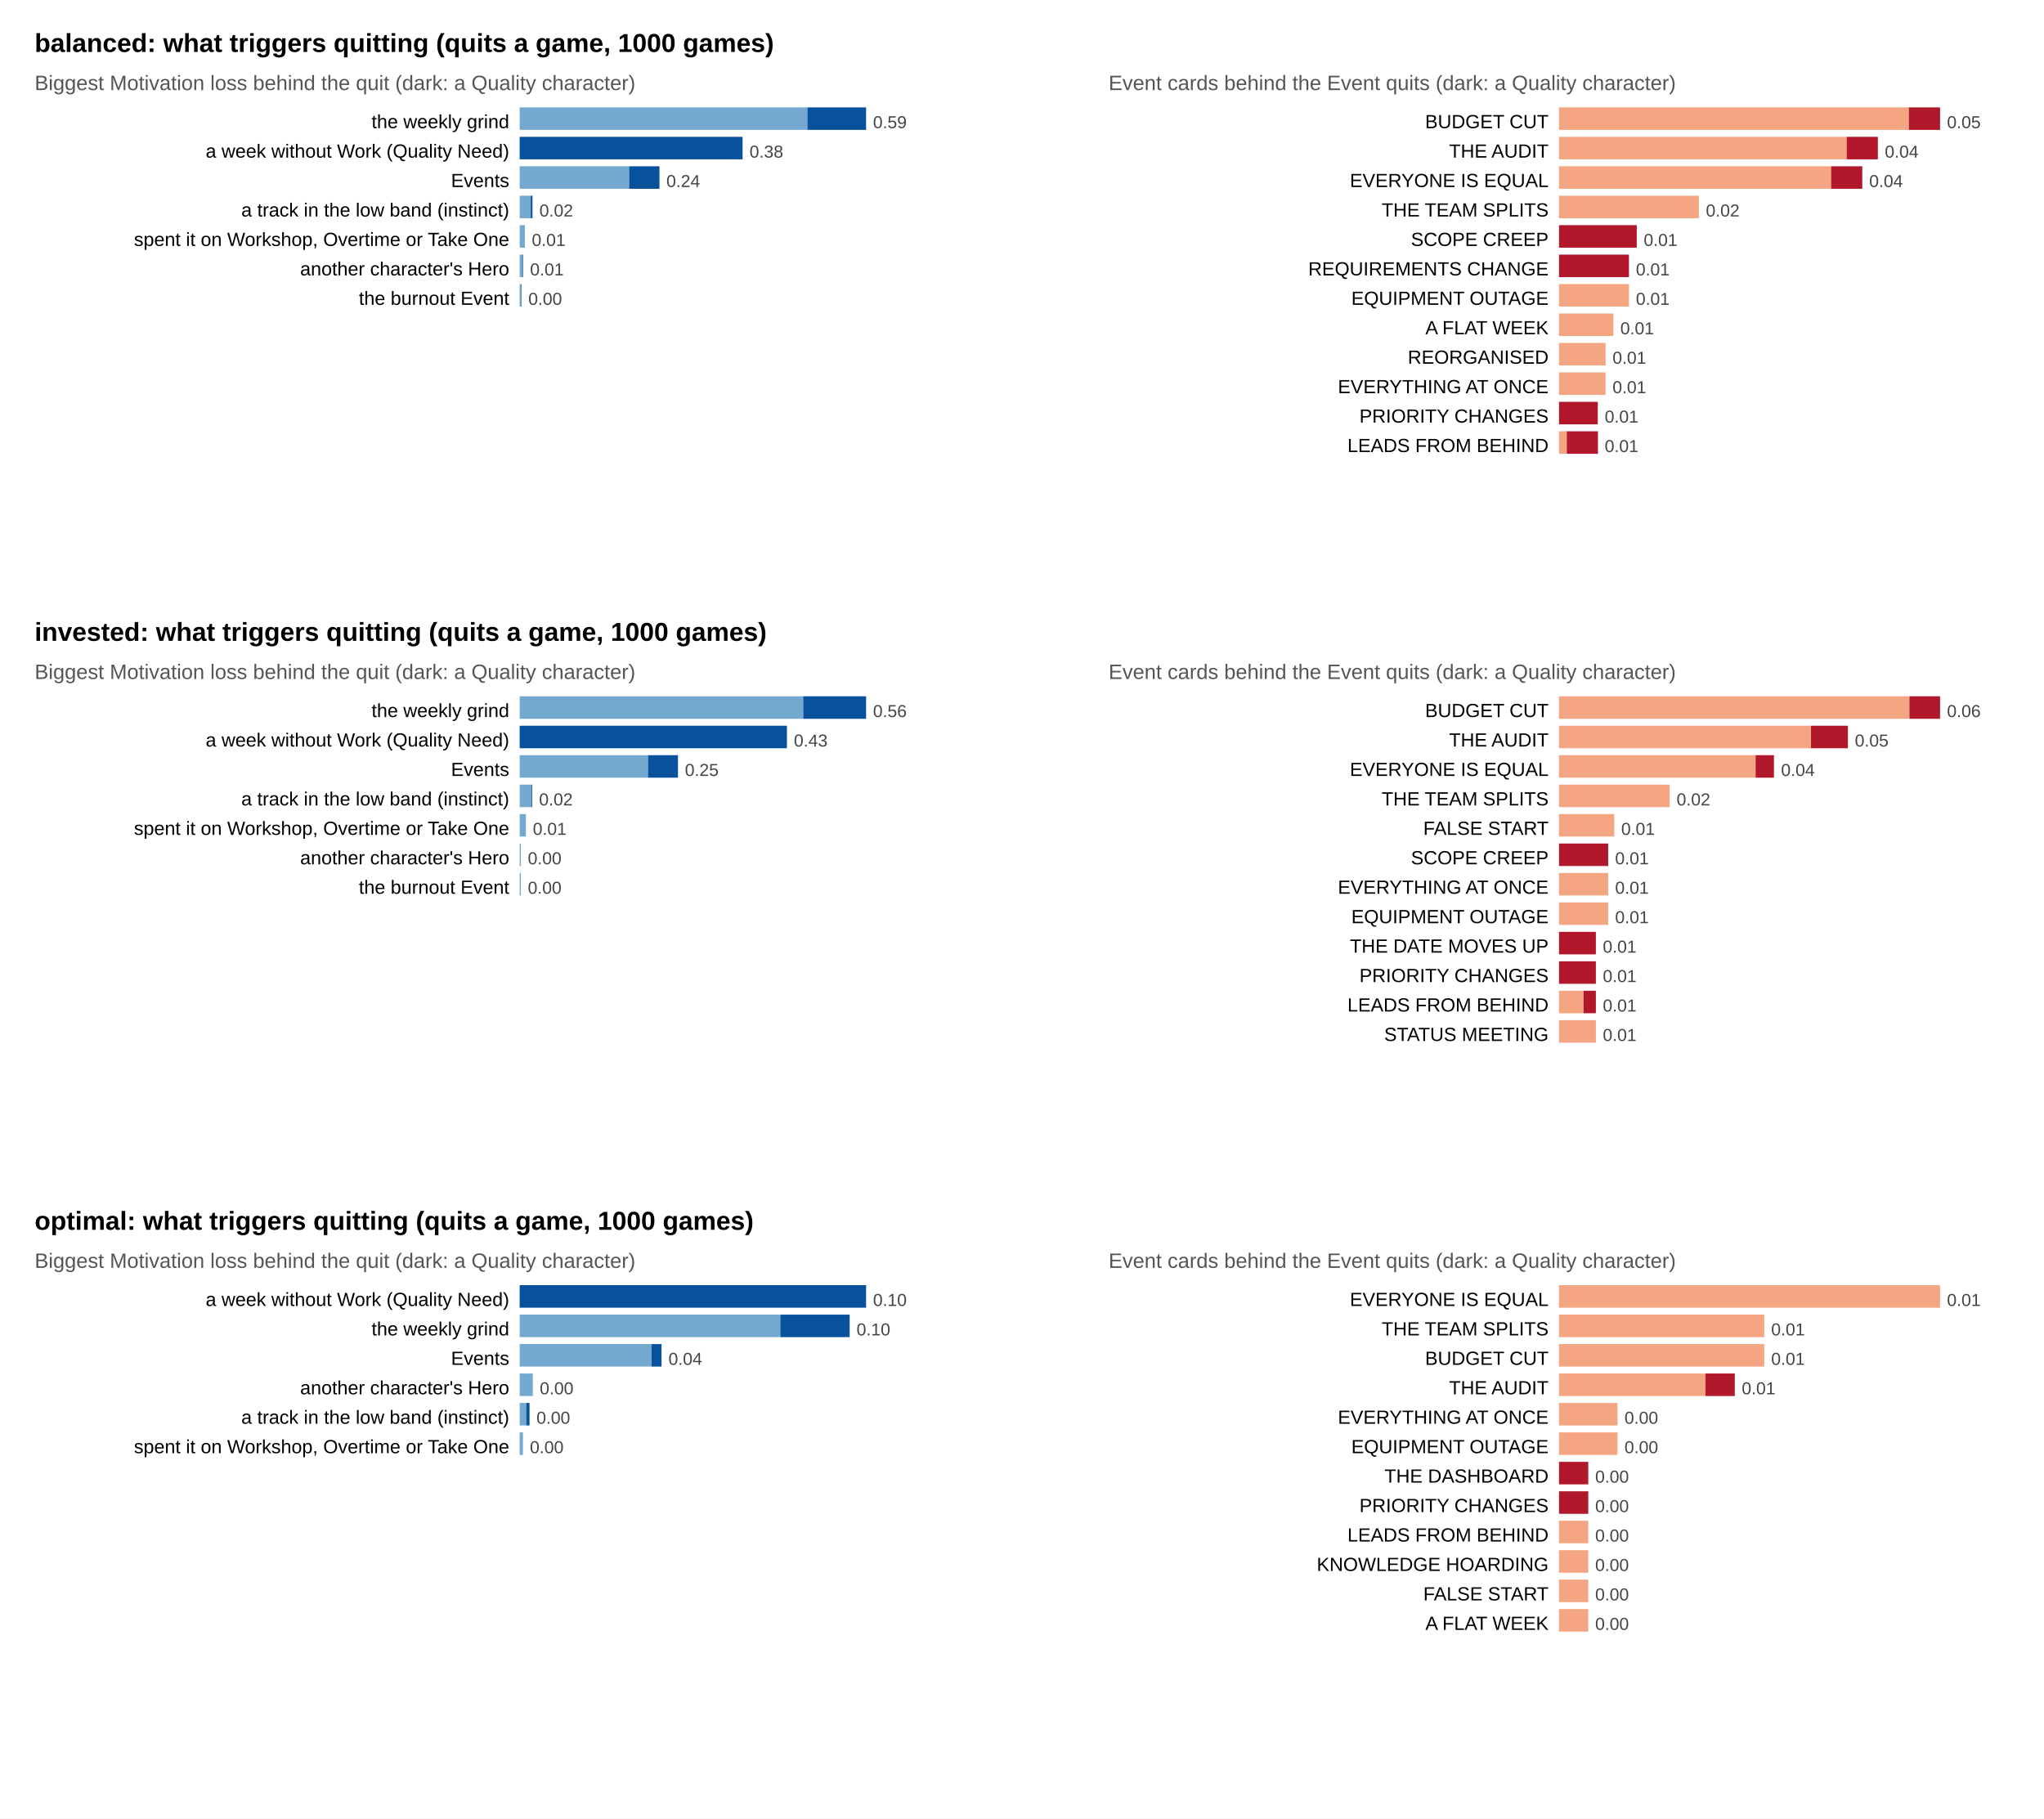
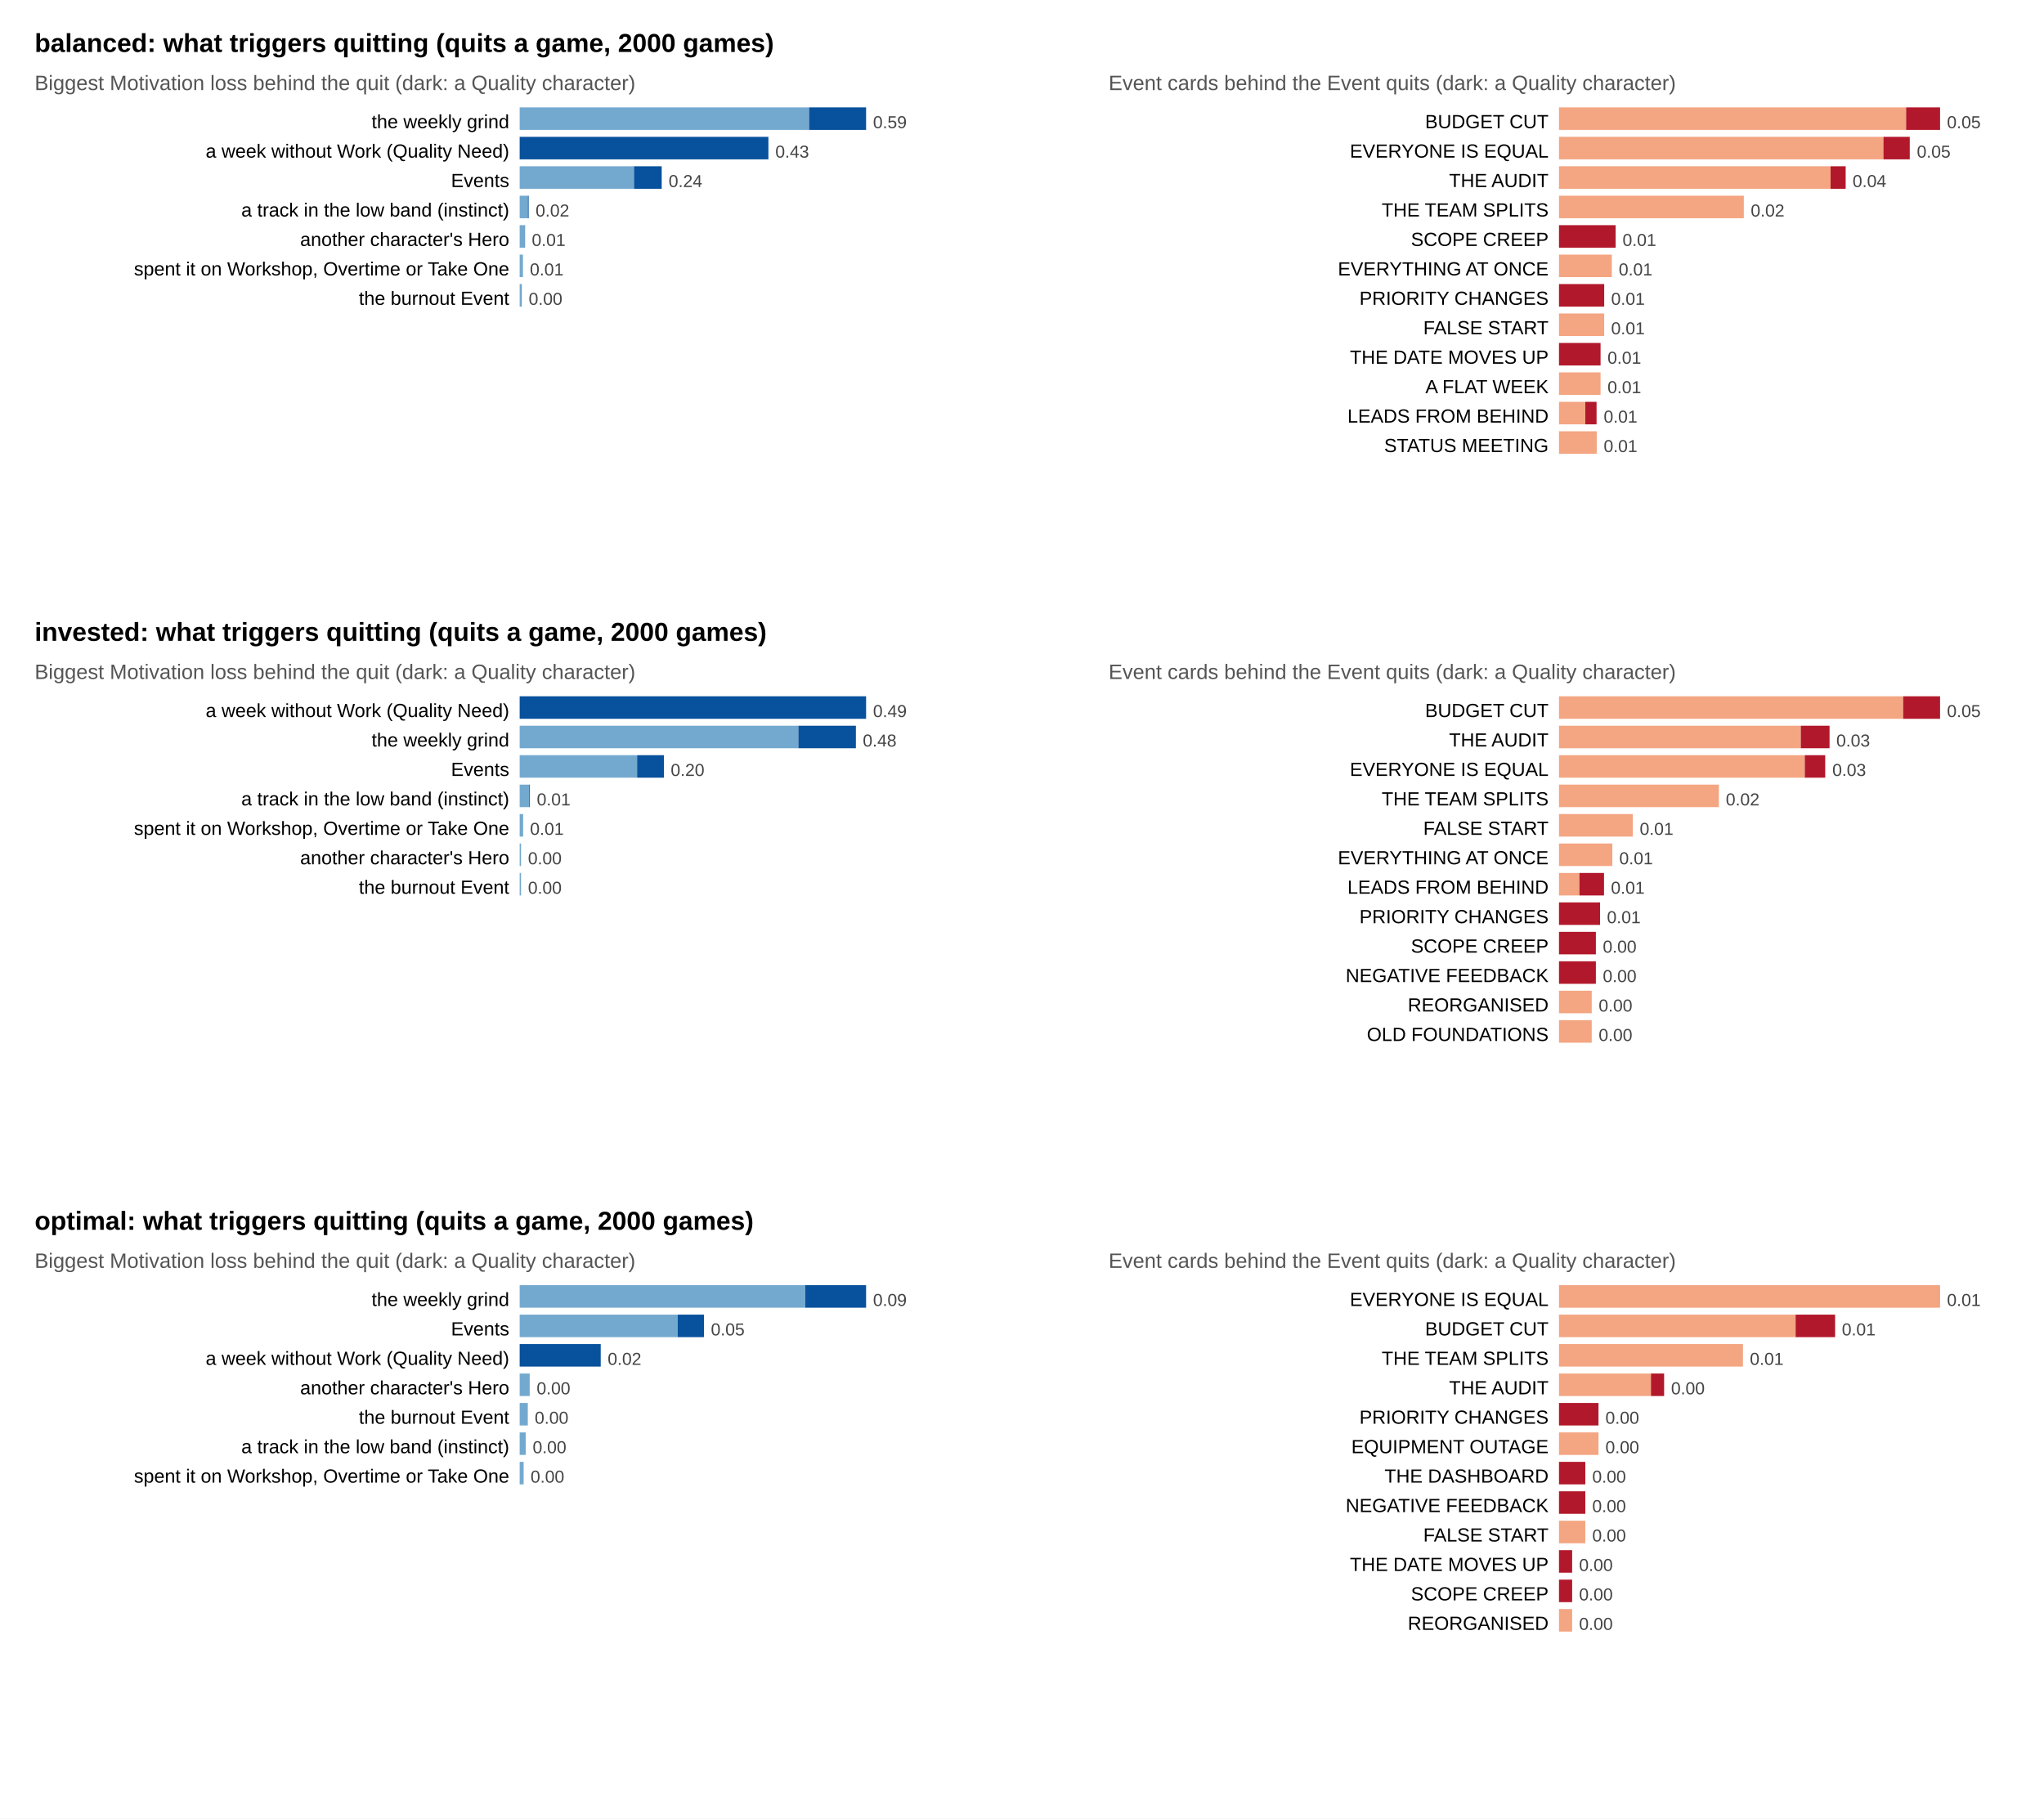
<svg xmlns="http://www.w3.org/2000/svg" width="1180" height="1050" viewBox="0 0 1180 1050" font-family="Arial, sans-serif">
  <rect width="1180" height="1050" fill="#ffffff" />
-   <text x="20" y="30" font-size="15" font-weight="bold">balanced: what triggers quitting (quits a game, 1000 games)</text>
+   <text x="20" y="30" font-size="15" font-weight="bold">balanced: what triggers quitting (quits a game, 2000 games)</text>
  <text x="20" y="52" font-size="12" fill="#555">Biggest Motivation loss behind the quit (dark: a Quality character)</text>
  <text x="294" y="74" font-size="11" text-anchor="end">the weekly grind</text>
-   <rect x="300.0" y="62" width="166.1" height="13" fill="#74A9CF" />
-   <rect x="466.1" y="62" width="33.9" height="13" fill="#08519C" />
+   <rect x="300.0" y="62" width="167.1" height="13" fill="#74A9CF" />
+   <rect x="467.1" y="62" width="32.9" height="13" fill="#08519C" />
  <text x="504.0" y="74" font-size="10" fill="#444">0.59</text>
  <text x="294" y="91" font-size="11" text-anchor="end">a week without Work (Quality Need)</text>
-   <rect x="300.0" y="79" width="128.7" height="13" fill="#08519C" />
-   <text x="432.7" y="91" font-size="10" fill="#444">0.38</text>
+   <rect x="300.0" y="79" width="143.6" height="13" fill="#08519C" />
+   <text x="447.6" y="91" font-size="10" fill="#444">0.43</text>
  <text x="294" y="108" font-size="11" text-anchor="end">Events</text>
-   <rect x="300.0" y="96" width="63.2" height="13" fill="#74A9CF" />
-   <rect x="363.2" y="96" width="17.5" height="13" fill="#08519C" />
-   <text x="384.7" y="108" font-size="10" fill="#444">0.24</text>
+   <rect x="300.0" y="96" width="66.0" height="13" fill="#74A9CF" />
+   <rect x="366.0" y="96" width="16.0" height="13" fill="#08519C" />
+   <text x="386.0" y="108" font-size="10" fill="#444">0.24</text>
  <text x="294" y="125" font-size="11" text-anchor="end">a track in the low band (instinct)</text>
-   <rect x="300.0" y="113" width="6.4" height="13" fill="#74A9CF" />
-   <rect x="306.4" y="113" width="1.0" height="13" fill="#08519C" />
-   <text x="311.4" y="125" font-size="10" fill="#444">0.02</text>
-   <text x="294" y="142" font-size="11" text-anchor="end">spent it on Workshop, Overtime or Take One</text>
-   <rect x="300.0" y="130" width="3.0" height="13" fill="#74A9CF" />
+   <rect x="300.0" y="113" width="4.7" height="13" fill="#74A9CF" />
+   <rect x="304.7" y="113" width="0.5" height="13" fill="#08519C" />
+   <text x="309.2" y="125" font-size="10" fill="#444">0.02</text>
+   <text x="294" y="142" font-size="11" text-anchor="end">another character's Hero</text>
+   <rect x="300.0" y="130" width="2.9" height="13" fill="#74A9CF" />
+   <rect x="302.9" y="130" width="0.2" height="13" fill="#08519C" />
  <text x="307.0" y="142" font-size="10" fill="#444">0.01</text>
-   <text x="294" y="159" font-size="11" text-anchor="end">another character's Hero</text>
-   <rect x="300.0" y="147" width="1.7" height="13" fill="#74A9CF" />
-   <rect x="301.7" y="147" width="0.3" height="13" fill="#08519C" />
-   <text x="306.0" y="159" font-size="10" fill="#444">0.01</text>
+   <text x="294" y="159" font-size="11" text-anchor="end">spent it on Workshop, Overtime or Take One</text>
+   <rect x="300.0" y="147" width="1.9" height="13" fill="#74A9CF" />
+   <text x="305.9" y="159" font-size="10" fill="#444">0.01</text>
  <text x="294" y="176" font-size="11" text-anchor="end">the burnout Event</text>
-   <rect x="300.0" y="164" width="0.7" height="13" fill="#74A9CF" />
-   <rect x="300.7" y="164" width="0.3" height="13" fill="#08519C" />
-   <text x="305.0" y="176" font-size="10" fill="#444">0.00</text>
+   <rect x="300.0" y="164" width="1.0" height="13" fill="#74A9CF" />
+   <rect x="301.0" y="164" width="0.2" height="13" fill="#08519C" />
+   <text x="305.2" y="176" font-size="10" fill="#444">0.00</text>
  <text x="640" y="52" font-size="12" fill="#555">Event cards behind the Event quits (dark: a Quality character)</text>
  <text x="894" y="74" font-size="11" text-anchor="end">BUDGET CUT</text>
-   <rect x="900.0" y="62" width="202.0" height="13" fill="#F4A582" />
-   <rect x="1102.0" y="62" width="18.0" height="13" fill="#B2182B" />
+   <rect x="900.0" y="62" width="200.4" height="13" fill="#F4A582" />
+   <rect x="1100.4" y="62" width="19.6" height="13" fill="#B2182B" />
  <text x="1124.0" y="74" font-size="10" fill="#444">0.05</text>
-   <text x="894" y="91" font-size="11" text-anchor="end">THE AUDIT</text>
-   <rect x="900.0" y="79" width="166.1" height="13" fill="#F4A582" />
-   <rect x="1066.1" y="79" width="18.0" height="13" fill="#B2182B" />
-   <text x="1088.1" y="91" font-size="10" fill="#444">0.04</text>
-   <text x="894" y="108" font-size="11" text-anchor="end">EVERYONE IS EQUAL</text>
-   <rect x="900.0" y="96" width="157.1" height="13" fill="#F4A582" />
-   <rect x="1057.1" y="96" width="18.0" height="13" fill="#B2182B" />
-   <text x="1079.1" y="108" font-size="10" fill="#444">0.04</text>
+   <text x="894" y="91" font-size="11" text-anchor="end">EVERYONE IS EQUAL</text>
+   <rect x="900.0" y="79" width="187.3" height="13" fill="#F4A582" />
+   <rect x="1087.3" y="79" width="15.2" height="13" fill="#B2182B" />
+   <text x="1106.6" y="91" font-size="10" fill="#444">0.05</text>
+   <text x="894" y="108" font-size="11" text-anchor="end">THE AUDIT</text>
+   <rect x="900.0" y="96" width="156.8" height="13" fill="#F4A582" />
+   <rect x="1056.8" y="96" width="8.7" height="13" fill="#B2182B" />
+   <text x="1069.5" y="108" font-size="10" fill="#444">0.04</text>
  <text x="894" y="125" font-size="11" text-anchor="end">THE TEAM SPLITS</text>
-   <rect x="900.0" y="113" width="80.8" height="13" fill="#F4A582" />
-   <text x="984.8" y="125" font-size="10" fill="#444">0.02</text>
+   <rect x="900.0" y="113" width="106.7" height="13" fill="#F4A582" />
+   <text x="1010.7" y="125" font-size="10" fill="#444">0.02</text>
  <text x="894" y="142" font-size="11" text-anchor="end">SCOPE CREEP</text>
-   <rect x="900.0" y="130" width="44.9" height="13" fill="#B2182B" />
-   <text x="948.9" y="142" font-size="10" fill="#444">0.01</text>
-   <text x="894" y="159" font-size="11" text-anchor="end">REQUIREMENTS CHANGE</text>
-   <rect x="900.0" y="147" width="40.4" height="13" fill="#B2182B" />
-   <text x="944.4" y="159" font-size="10" fill="#444">0.01</text>
-   <text x="894" y="176" font-size="11" text-anchor="end">EQUIPMENT OUTAGE</text>
-   <rect x="900.0" y="164" width="40.4" height="13" fill="#F4A582" />
-   <text x="944.4" y="176" font-size="10" fill="#444">0.01</text>
-   <text x="894" y="193" font-size="11" text-anchor="end">A FLAT WEEK</text>
-   <rect x="900.0" y="181" width="31.4" height="13" fill="#F4A582" />
-   <text x="935.4" y="193" font-size="10" fill="#444">0.01</text>
-   <text x="894" y="210" font-size="11" text-anchor="end">REORGANISED</text>
-   <rect x="900.0" y="198" width="26.9" height="13" fill="#F4A582" />
-   <text x="930.9" y="210" font-size="10" fill="#444">0.01</text>
-   <text x="894" y="227" font-size="11" text-anchor="end">EVERYTHING AT ONCE</text>
-   <rect x="900.0" y="215" width="26.9" height="13" fill="#F4A582" />
-   <text x="930.9" y="227" font-size="10" fill="#444">0.01</text>
-   <text x="894" y="244" font-size="11" text-anchor="end">PRIORITY CHANGES</text>
-   <rect x="900.0" y="232" width="22.4" height="13" fill="#B2182B" />
-   <text x="926.4" y="244" font-size="10" fill="#444">0.01</text>
-   <text x="894" y="261" font-size="11" text-anchor="end">LEADS FROM BEHIND</text>
-   <rect x="900.0" y="249" width="4.5" height="13" fill="#F4A582" />
-   <rect x="904.5" y="249" width="18.0" height="13" fill="#B2182B" />
-   <text x="926.4" y="261" font-size="10" fill="#444">0.01</text>
-   <text x="20" y="370" font-size="15" font-weight="bold">invested: what triggers quitting (quits a game, 1000 games)</text>
+   <rect x="900.0" y="130" width="32.7" height="13" fill="#B2182B" />
+   <text x="936.7" y="142" font-size="10" fill="#444">0.01</text>
+   <text x="894" y="159" font-size="11" text-anchor="end">EVERYTHING AT ONCE</text>
+   <rect x="900.0" y="147" width="30.5" height="13" fill="#F4A582" />
+   <text x="934.5" y="159" font-size="10" fill="#444">0.01</text>
+   <text x="894" y="176" font-size="11" text-anchor="end">PRIORITY CHANGES</text>
+   <rect x="900.0" y="164" width="26.1" height="13" fill="#B2182B" />
+   <text x="930.1" y="176" font-size="10" fill="#444">0.01</text>
+   <text x="894" y="193" font-size="11" text-anchor="end">FALSE START</text>
+   <rect x="900.0" y="181" width="26.1" height="13" fill="#F4A582" />
+   <text x="930.1" y="193" font-size="10" fill="#444">0.01</text>
+   <text x="894" y="210" font-size="11" text-anchor="end">THE DATE MOVES UP</text>
+   <rect x="900.0" y="198" width="24.0" height="13" fill="#B2182B" />
+   <text x="928.0" y="210" font-size="10" fill="#444">0.01</text>
+   <text x="894" y="227" font-size="11" text-anchor="end">A FLAT WEEK</text>
+   <rect x="900.0" y="215" width="24.0" height="13" fill="#F4A582" />
+   <text x="928.0" y="227" font-size="10" fill="#444">0.01</text>
+   <text x="894" y="244" font-size="11" text-anchor="end">LEADS FROM BEHIND</text>
+   <rect x="900.0" y="232" width="15.2" height="13" fill="#F4A582" />
+   <rect x="915.2" y="232" width="6.5" height="13" fill="#B2182B" />
+   <text x="925.8" y="244" font-size="10" fill="#444">0.01</text>
+   <text x="894" y="261" font-size="11" text-anchor="end">STATUS MEETING</text>
+   <rect x="900.0" y="249" width="21.8" height="13" fill="#F4A582" />
+   <text x="925.8" y="261" font-size="10" fill="#444">0.01</text>
+   <text x="20" y="370" font-size="15" font-weight="bold">invested: what triggers quitting (quits a game, 2000 games)</text>
  <text x="20" y="392" font-size="12" fill="#555">Biggest Motivation loss behind the quit (dark: a Quality character)</text>
-   <text x="294" y="414" font-size="11" text-anchor="end">the weekly grind</text>
-   <rect x="300.0" y="402" width="163.7" height="13" fill="#74A9CF" />
-   <rect x="463.7" y="402" width="36.3" height="13" fill="#08519C" />
-   <text x="504.0" y="414" font-size="10" fill="#444">0.56</text>
-   <text x="294" y="431" font-size="11" text-anchor="end">a week without Work (Quality Need)</text>
-   <rect x="300.0" y="419" width="154.3" height="13" fill="#08519C" />
-   <text x="458.3" y="431" font-size="10" fill="#444">0.43</text>
+   <text x="294" y="414" font-size="11" text-anchor="end">a week without Work (Quality Need)</text>
+   <rect x="300.0" y="402" width="200.0" height="13" fill="#08519C" />
+   <text x="504.0" y="414" font-size="10" fill="#444">0.49</text>
+   <text x="294" y="431" font-size="11" text-anchor="end">the weekly grind</text>
+   <rect x="300.0" y="419" width="160.9" height="13" fill="#74A9CF" />
+   <rect x="460.9" y="419" width="33.2" height="13" fill="#08519C" />
+   <text x="498.1" y="431" font-size="10" fill="#444">0.48</text>
  <text x="294" y="448" font-size="11" text-anchor="end">Events</text>
-   <rect x="300.0" y="436" width="74.1" height="13" fill="#74A9CF" />
-   <rect x="374.1" y="436" width="17.3" height="13" fill="#08519C" />
-   <text x="395.4" y="448" font-size="10" fill="#444">0.25</text>
+   <rect x="300.0" y="436" width="67.8" height="13" fill="#74A9CF" />
+   <rect x="367.8" y="436" width="15.5" height="13" fill="#08519C" />
+   <text x="387.2" y="448" font-size="10" fill="#444">0.20</text>
  <text x="294" y="465" font-size="11" text-anchor="end">a track in the low band (instinct)</text>
-   <rect x="300.0" y="453" width="6.8" height="13" fill="#74A9CF" />
-   <rect x="306.8" y="453" width="0.4" height="13" fill="#08519C" />
-   <text x="311.2" y="465" font-size="10" fill="#444">0.02</text>
+   <rect x="300.0" y="453" width="5.5" height="13" fill="#74A9CF" />
+   <rect x="305.5" y="453" width="0.4" height="13" fill="#08519C" />
+   <text x="309.9" y="465" font-size="10" fill="#444">0.01</text>
  <text x="294" y="482" font-size="11" text-anchor="end">spent it on Workshop, Overtime or Take One</text>
-   <rect x="300.0" y="470" width="3.6" height="13" fill="#74A9CF" />
-   <text x="307.6" y="482" font-size="10" fill="#444">0.01</text>
+   <rect x="300.0" y="470" width="2.0" height="13" fill="#74A9CF" />
+   <text x="306.0" y="482" font-size="10" fill="#444">0.01</text>
  <text x="294" y="499" font-size="11" text-anchor="end">another character's Hero</text>
-   <rect x="300.0" y="487" width="0.7" height="13" fill="#74A9CF" />
-   <text x="304.7" y="499" font-size="10" fill="#444">0.00</text>
+   <rect x="300.0" y="487" width="0.8" height="13" fill="#74A9CF" />
+   <text x="304.8" y="499" font-size="10" fill="#444">0.00</text>
  <text x="294" y="516" font-size="11" text-anchor="end">the burnout Event</text>
-   <rect x="300.0" y="504" width="0.7" height="13" fill="#74A9CF" />
-   <text x="304.7" y="516" font-size="10" fill="#444">0.00</text>
+   <rect x="300.0" y="504" width="0.8" height="13" fill="#74A9CF" />
+   <text x="304.8" y="516" font-size="10" fill="#444">0.00</text>
  <text x="640" y="392" font-size="12" fill="#555">Event cards behind the Event quits (dark: a Quality character)</text>
  <text x="894" y="414" font-size="11" text-anchor="end">BUDGET CUT</text>
-   <rect x="900.0" y="402" width="202.3" height="13" fill="#F4A582" />
-   <rect x="1102.3" y="402" width="17.7" height="13" fill="#B2182B" />
-   <text x="1124.0" y="414" font-size="10" fill="#444">0.06</text>
+   <rect x="900.0" y="402" width="198.7" height="13" fill="#F4A582" />
+   <rect x="1098.7" y="402" width="21.3" height="13" fill="#B2182B" />
+   <text x="1124.0" y="414" font-size="10" fill="#444">0.05</text>
  <text x="894" y="431" font-size="11" text-anchor="end">THE AUDIT</text>
-   <rect x="900.0" y="419" width="145.5" height="13" fill="#F4A582" />
-   <rect x="1045.5" y="419" width="21.3" height="13" fill="#B2182B" />
-   <text x="1070.8" y="431" font-size="10" fill="#444">0.05</text>
+   <rect x="900.0" y="419" width="139.6" height="13" fill="#F4A582" />
+   <rect x="1039.6" y="419" width="16.6" height="13" fill="#B2182B" />
+   <text x="1060.1" y="431" font-size="10" fill="#444">0.03</text>
  <text x="894" y="448" font-size="11" text-anchor="end">EVERYONE IS EQUAL</text>
-   <rect x="900.0" y="436" width="113.5" height="13" fill="#F4A582" />
-   <rect x="1013.5" y="436" width="10.6" height="13" fill="#B2182B" />
-   <text x="1028.2" y="448" font-size="10" fill="#444">0.04</text>
+   <rect x="900.0" y="436" width="141.9" height="13" fill="#F4A582" />
+   <rect x="1041.9" y="436" width="11.8" height="13" fill="#B2182B" />
+   <text x="1057.8" y="448" font-size="10" fill="#444">0.03</text>
  <text x="894" y="465" font-size="11" text-anchor="end">THE TEAM SPLITS</text>
-   <rect x="900.0" y="453" width="63.9" height="13" fill="#F4A582" />
-   <text x="967.9" y="465" font-size="10" fill="#444">0.02</text>
+   <rect x="900.0" y="453" width="92.3" height="13" fill="#F4A582" />
+   <text x="996.3" y="465" font-size="10" fill="#444">0.02</text>
  <text x="894" y="482" font-size="11" text-anchor="end">FALSE START</text>
-   <rect x="900.0" y="470" width="31.9" height="13" fill="#F4A582" />
-   <text x="935.9" y="482" font-size="10" fill="#444">0.01</text>
-   <text x="894" y="499" font-size="11" text-anchor="end">SCOPE CREEP</text>
-   <rect x="900.0" y="487" width="28.4" height="13" fill="#B2182B" />
-   <text x="932.4" y="499" font-size="10" fill="#444">0.01</text>
-   <text x="894" y="516" font-size="11" text-anchor="end">EVERYTHING AT ONCE</text>
-   <rect x="900.0" y="504" width="28.4" height="13" fill="#F4A582" />
-   <text x="932.4" y="516" font-size="10" fill="#444">0.01</text>
-   <text x="894" y="533" font-size="11" text-anchor="end">EQUIPMENT OUTAGE</text>
-   <rect x="900.0" y="521" width="28.4" height="13" fill="#F4A582" />
-   <text x="932.4" y="533" font-size="10" fill="#444">0.01</text>
-   <text x="894" y="550" font-size="11" text-anchor="end">THE DATE MOVES UP</text>
+   <rect x="900.0" y="470" width="42.6" height="13" fill="#F4A582" />
+   <text x="946.6" y="482" font-size="10" fill="#444">0.01</text>
+   <text x="894" y="499" font-size="11" text-anchor="end">EVERYTHING AT ONCE</text>
+   <rect x="900.0" y="487" width="30.8" height="13" fill="#F4A582" />
+   <text x="934.8" y="499" font-size="10" fill="#444">0.01</text>
+   <text x="894" y="516" font-size="11" text-anchor="end">LEADS FROM BEHIND</text>
+   <rect x="900.0" y="504" width="11.8" height="13" fill="#F4A582" />
+   <rect x="911.8" y="504" width="14.2" height="13" fill="#B2182B" />
+   <text x="930.0" y="516" font-size="10" fill="#444">0.01</text>
+   <text x="894" y="533" font-size="11" text-anchor="end">PRIORITY CHANGES</text>
+   <rect x="900.0" y="521" width="23.7" height="13" fill="#B2182B" />
+   <text x="927.7" y="533" font-size="10" fill="#444">0.01</text>
+   <text x="894" y="550" font-size="11" text-anchor="end">SCOPE CREEP</text>
  <rect x="900.0" y="538" width="21.3" height="13" fill="#B2182B" />
-   <text x="925.3" y="550" font-size="10" fill="#444">0.01</text>
-   <text x="894" y="567" font-size="11" text-anchor="end">PRIORITY CHANGES</text>
+   <text x="925.3" y="550" font-size="10" fill="#444">0.00</text>
+   <text x="894" y="567" font-size="11" text-anchor="end">NEGATIVE FEEDBACK</text>
  <rect x="900.0" y="555" width="21.3" height="13" fill="#B2182B" />
-   <text x="925.3" y="567" font-size="10" fill="#444">0.01</text>
-   <text x="894" y="584" font-size="11" text-anchor="end">LEADS FROM BEHIND</text>
-   <rect x="900.0" y="572" width="14.2" height="13" fill="#F4A582" />
-   <rect x="914.2" y="572" width="7.1" height="13" fill="#B2182B" />
-   <text x="925.3" y="584" font-size="10" fill="#444">0.01</text>
-   <text x="894" y="601" font-size="11" text-anchor="end">STATUS MEETING</text>
-   <rect x="900.0" y="589" width="21.3" height="13" fill="#F4A582" />
-   <text x="925.3" y="601" font-size="10" fill="#444">0.01</text>
-   <text x="20" y="710" font-size="15" font-weight="bold">optimal: what triggers quitting (quits a game, 1000 games)</text>
+   <text x="925.3" y="567" font-size="10" fill="#444">0.00</text>
+   <text x="894" y="584" font-size="11" text-anchor="end">REORGANISED</text>
+   <rect x="900.0" y="572" width="18.9" height="13" fill="#F4A582" />
+   <text x="922.9" y="584" font-size="10" fill="#444">0.00</text>
+   <text x="894" y="601" font-size="11" text-anchor="end">OLD FOUNDATIONS</text>
+   <rect x="900.0" y="589" width="18.9" height="13" fill="#F4A582" />
+   <text x="922.9" y="601" font-size="10" fill="#444">0.00</text>
+   <text x="20" y="710" font-size="15" font-weight="bold">optimal: what triggers quitting (quits a game, 2000 games)</text>
  <text x="20" y="732" font-size="12" fill="#555">Biggest Motivation loss behind the quit (dark: a Quality character)</text>
-   <text x="294" y="754" font-size="11" text-anchor="end">a week without Work (Quality Need)</text>
-   <rect x="300.0" y="742" width="200.0" height="13" fill="#08519C" />
-   <text x="504.0" y="754" font-size="10" fill="#444">0.10</text>
-   <text x="294" y="771" font-size="11" text-anchor="end">the weekly grind</text>
-   <rect x="300.0" y="759" width="150.5" height="13" fill="#74A9CF" />
-   <rect x="450.5" y="759" width="40.0" height="13" fill="#08519C" />
-   <text x="494.5" y="771" font-size="10" fill="#444">0.10</text>
-   <text x="294" y="788" font-size="11" text-anchor="end">Events</text>
-   <rect x="300.0" y="776" width="76.2" height="13" fill="#74A9CF" />
-   <rect x="376.2" y="776" width="5.7" height="13" fill="#08519C" />
-   <text x="385.9" y="788" font-size="10" fill="#444">0.04</text>
+   <text x="294" y="754" font-size="11" text-anchor="end">the weekly grind</text>
+   <rect x="300.0" y="742" width="164.9" height="13" fill="#74A9CF" />
+   <rect x="464.9" y="742" width="35.1" height="13" fill="#08519C" />
+   <text x="504.0" y="754" font-size="10" fill="#444">0.09</text>
+   <text x="294" y="771" font-size="11" text-anchor="end">Events</text>
+   <rect x="300.0" y="759" width="91.2" height="13" fill="#74A9CF" />
+   <rect x="391.2" y="759" width="15.2" height="13" fill="#08519C" />
+   <text x="410.4" y="771" font-size="10" fill="#444">0.05</text>
+   <text x="294" y="788" font-size="11" text-anchor="end">a week without Work (Quality Need)</text>
+   <rect x="300.0" y="776" width="46.8" height="13" fill="#08519C" />
+   <text x="350.8" y="788" font-size="10" fill="#444">0.02</text>
  <text x="294" y="805" font-size="11" text-anchor="end">another character's Hero</text>
-   <rect x="300.0" y="793" width="7.6" height="13" fill="#74A9CF" />
-   <text x="311.6" y="805" font-size="10" fill="#444">0.00</text>
-   <text x="294" y="822" font-size="11" text-anchor="end">a track in the low band (instinct)</text>
-   <rect x="300.0" y="810" width="3.8" height="13" fill="#74A9CF" />
-   <rect x="303.8" y="810" width="1.9" height="13" fill="#08519C" />
-   <text x="309.7" y="822" font-size="10" fill="#444">0.00</text>
-   <text x="294" y="839" font-size="11" text-anchor="end">spent it on Workshop, Overtime or Take One</text>
-   <rect x="300.0" y="827" width="1.9" height="13" fill="#74A9CF" />
-   <text x="305.9" y="839" font-size="10" fill="#444">0.00</text>
+   <rect x="300.0" y="793" width="5.8" height="13" fill="#74A9CF" />
+   <text x="309.8" y="805" font-size="10" fill="#444">0.00</text>
+   <text x="294" y="822" font-size="11" text-anchor="end">the burnout Event</text>
+   <rect x="300.0" y="810" width="4.7" height="13" fill="#74A9CF" />
+   <text x="308.7" y="822" font-size="10" fill="#444">0.00</text>
+   <text x="294" y="839" font-size="11" text-anchor="end">a track in the low band (instinct)</text>
+   <rect x="300.0" y="827" width="3.5" height="13" fill="#74A9CF" />
+   <text x="307.5" y="839" font-size="10" fill="#444">0.00</text>
+   <text x="294" y="856" font-size="11" text-anchor="end">spent it on Workshop, Overtime or Take One</text>
+   <rect x="300.0" y="844" width="2.3" height="13" fill="#74A9CF" />
+   <text x="306.3" y="856" font-size="10" fill="#444">0.00</text>
  <text x="640" y="732" font-size="12" fill="#555">Event cards behind the Event quits (dark: a Quality character)</text>
  <text x="894" y="754" font-size="11" text-anchor="end">EVERYONE IS EQUAL</text>
  <rect x="900.0" y="742" width="220.0" height="13" fill="#F4A582" />
  <text x="1124.0" y="754" font-size="10" fill="#444">0.01</text>
-   <text x="894" y="771" font-size="11" text-anchor="end">THE TEAM SPLITS</text>
-   <rect x="900.0" y="759" width="118.5" height="13" fill="#F4A582" />
-   <text x="1022.5" y="771" font-size="10" fill="#444">0.01</text>
-   <text x="894" y="788" font-size="11" text-anchor="end">BUDGET CUT</text>
-   <rect x="900.0" y="776" width="118.5" height="13" fill="#F4A582" />
-   <text x="1022.5" y="788" font-size="10" fill="#444">0.01</text>
+   <text x="894" y="771" font-size="11" text-anchor="end">BUDGET CUT</text>
+   <rect x="900.0" y="759" width="136.6" height="13" fill="#F4A582" />
+   <rect x="1036.6" y="759" width="22.8" height="13" fill="#B2182B" />
+   <text x="1063.3" y="771" font-size="10" fill="#444">0.01</text>
+   <text x="894" y="788" font-size="11" text-anchor="end">THE TEAM SPLITS</text>
+   <rect x="900.0" y="776" width="106.2" height="13" fill="#F4A582" />
+   <text x="1010.2" y="788" font-size="10" fill="#444">0.01</text>
  <text x="894" y="805" font-size="11" text-anchor="end">THE AUDIT</text>
-   <rect x="900.0" y="793" width="84.6" height="13" fill="#F4A582" />
-   <rect x="984.6" y="793" width="16.9" height="13" fill="#B2182B" />
-   <text x="1005.5" y="805" font-size="10" fill="#444">0.01</text>
-   <text x="894" y="822" font-size="11" text-anchor="end">EVERYTHING AT ONCE</text>
-   <rect x="900.0" y="810" width="33.8" height="13" fill="#F4A582" />
-   <text x="937.8" y="822" font-size="10" fill="#444">0.00</text>
+   <rect x="900.0" y="793" width="53.1" height="13" fill="#F4A582" />
+   <rect x="953.1" y="793" width="7.6" height="13" fill="#B2182B" />
+   <text x="964.7" y="805" font-size="10" fill="#444">0.00</text>
+   <text x="894" y="822" font-size="11" text-anchor="end">PRIORITY CHANGES</text>
+   <rect x="900.0" y="810" width="22.8" height="13" fill="#B2182B" />
+   <text x="926.8" y="822" font-size="10" fill="#444">0.00</text>
  <text x="894" y="839" font-size="11" text-anchor="end">EQUIPMENT OUTAGE</text>
-   <rect x="900.0" y="827" width="33.8" height="13" fill="#F4A582" />
-   <text x="937.8" y="839" font-size="10" fill="#444">0.00</text>
+   <rect x="900.0" y="827" width="22.8" height="13" fill="#F4A582" />
+   <text x="926.8" y="839" font-size="10" fill="#444">0.00</text>
  <text x="894" y="856" font-size="11" text-anchor="end">THE DASHBOARD</text>
-   <rect x="900.0" y="844" width="16.9" height="13" fill="#B2182B" />
-   <text x="920.9" y="856" font-size="10" fill="#444">0.00</text>
-   <text x="894" y="873" font-size="11" text-anchor="end">PRIORITY CHANGES</text>
-   <rect x="900.0" y="861" width="16.9" height="13" fill="#B2182B" />
-   <text x="920.9" y="873" font-size="10" fill="#444">0.00</text>
-   <text x="894" y="890" font-size="11" text-anchor="end">LEADS FROM BEHIND</text>
-   <rect x="900.0" y="878" width="16.9" height="13" fill="#F4A582" />
-   <text x="920.9" y="890" font-size="10" fill="#444">0.00</text>
-   <text x="894" y="907" font-size="11" text-anchor="end">KNOWLEDGE HOARDING</text>
-   <rect x="900.0" y="895" width="16.9" height="13" fill="#F4A582" />
-   <text x="920.9" y="907" font-size="10" fill="#444">0.00</text>
-   <text x="894" y="924" font-size="11" text-anchor="end">FALSE START</text>
-   <rect x="900.0" y="912" width="16.9" height="13" fill="#F4A582" />
-   <text x="920.9" y="924" font-size="10" fill="#444">0.00</text>
-   <text x="894" y="941" font-size="11" text-anchor="end">A FLAT WEEK</text>
-   <rect x="900.0" y="929" width="16.9" height="13" fill="#F4A582" />
-   <text x="920.9" y="941" font-size="10" fill="#444">0.00</text>
+   <rect x="900.0" y="844" width="15.2" height="13" fill="#B2182B" />
+   <text x="919.2" y="856" font-size="10" fill="#444">0.00</text>
+   <text x="894" y="873" font-size="11" text-anchor="end">NEGATIVE FEEDBACK</text>
+   <rect x="900.0" y="861" width="15.2" height="13" fill="#B2182B" />
+   <text x="919.2" y="873" font-size="10" fill="#444">0.00</text>
+   <text x="894" y="890" font-size="11" text-anchor="end">FALSE START</text>
+   <rect x="900.0" y="878" width="15.2" height="13" fill="#F4A582" />
+   <text x="919.2" y="890" font-size="10" fill="#444">0.00</text>
+   <text x="894" y="907" font-size="11" text-anchor="end">THE DATE MOVES UP</text>
+   <rect x="900.0" y="895" width="7.6" height="13" fill="#B2182B" />
+   <text x="911.6" y="907" font-size="10" fill="#444">0.00</text>
+   <text x="894" y="924" font-size="11" text-anchor="end">SCOPE CREEP</text>
+   <rect x="900.0" y="912" width="7.6" height="13" fill="#B2182B" />
+   <text x="911.6" y="924" font-size="10" fill="#444">0.00</text>
+   <text x="894" y="941" font-size="11" text-anchor="end">REORGANISED</text>
+   <rect x="900.0" y="929" width="7.6" height="13" fill="#F4A582" />
+   <text x="911.6" y="941" font-size="10" fill="#444">0.00</text>
</svg>
